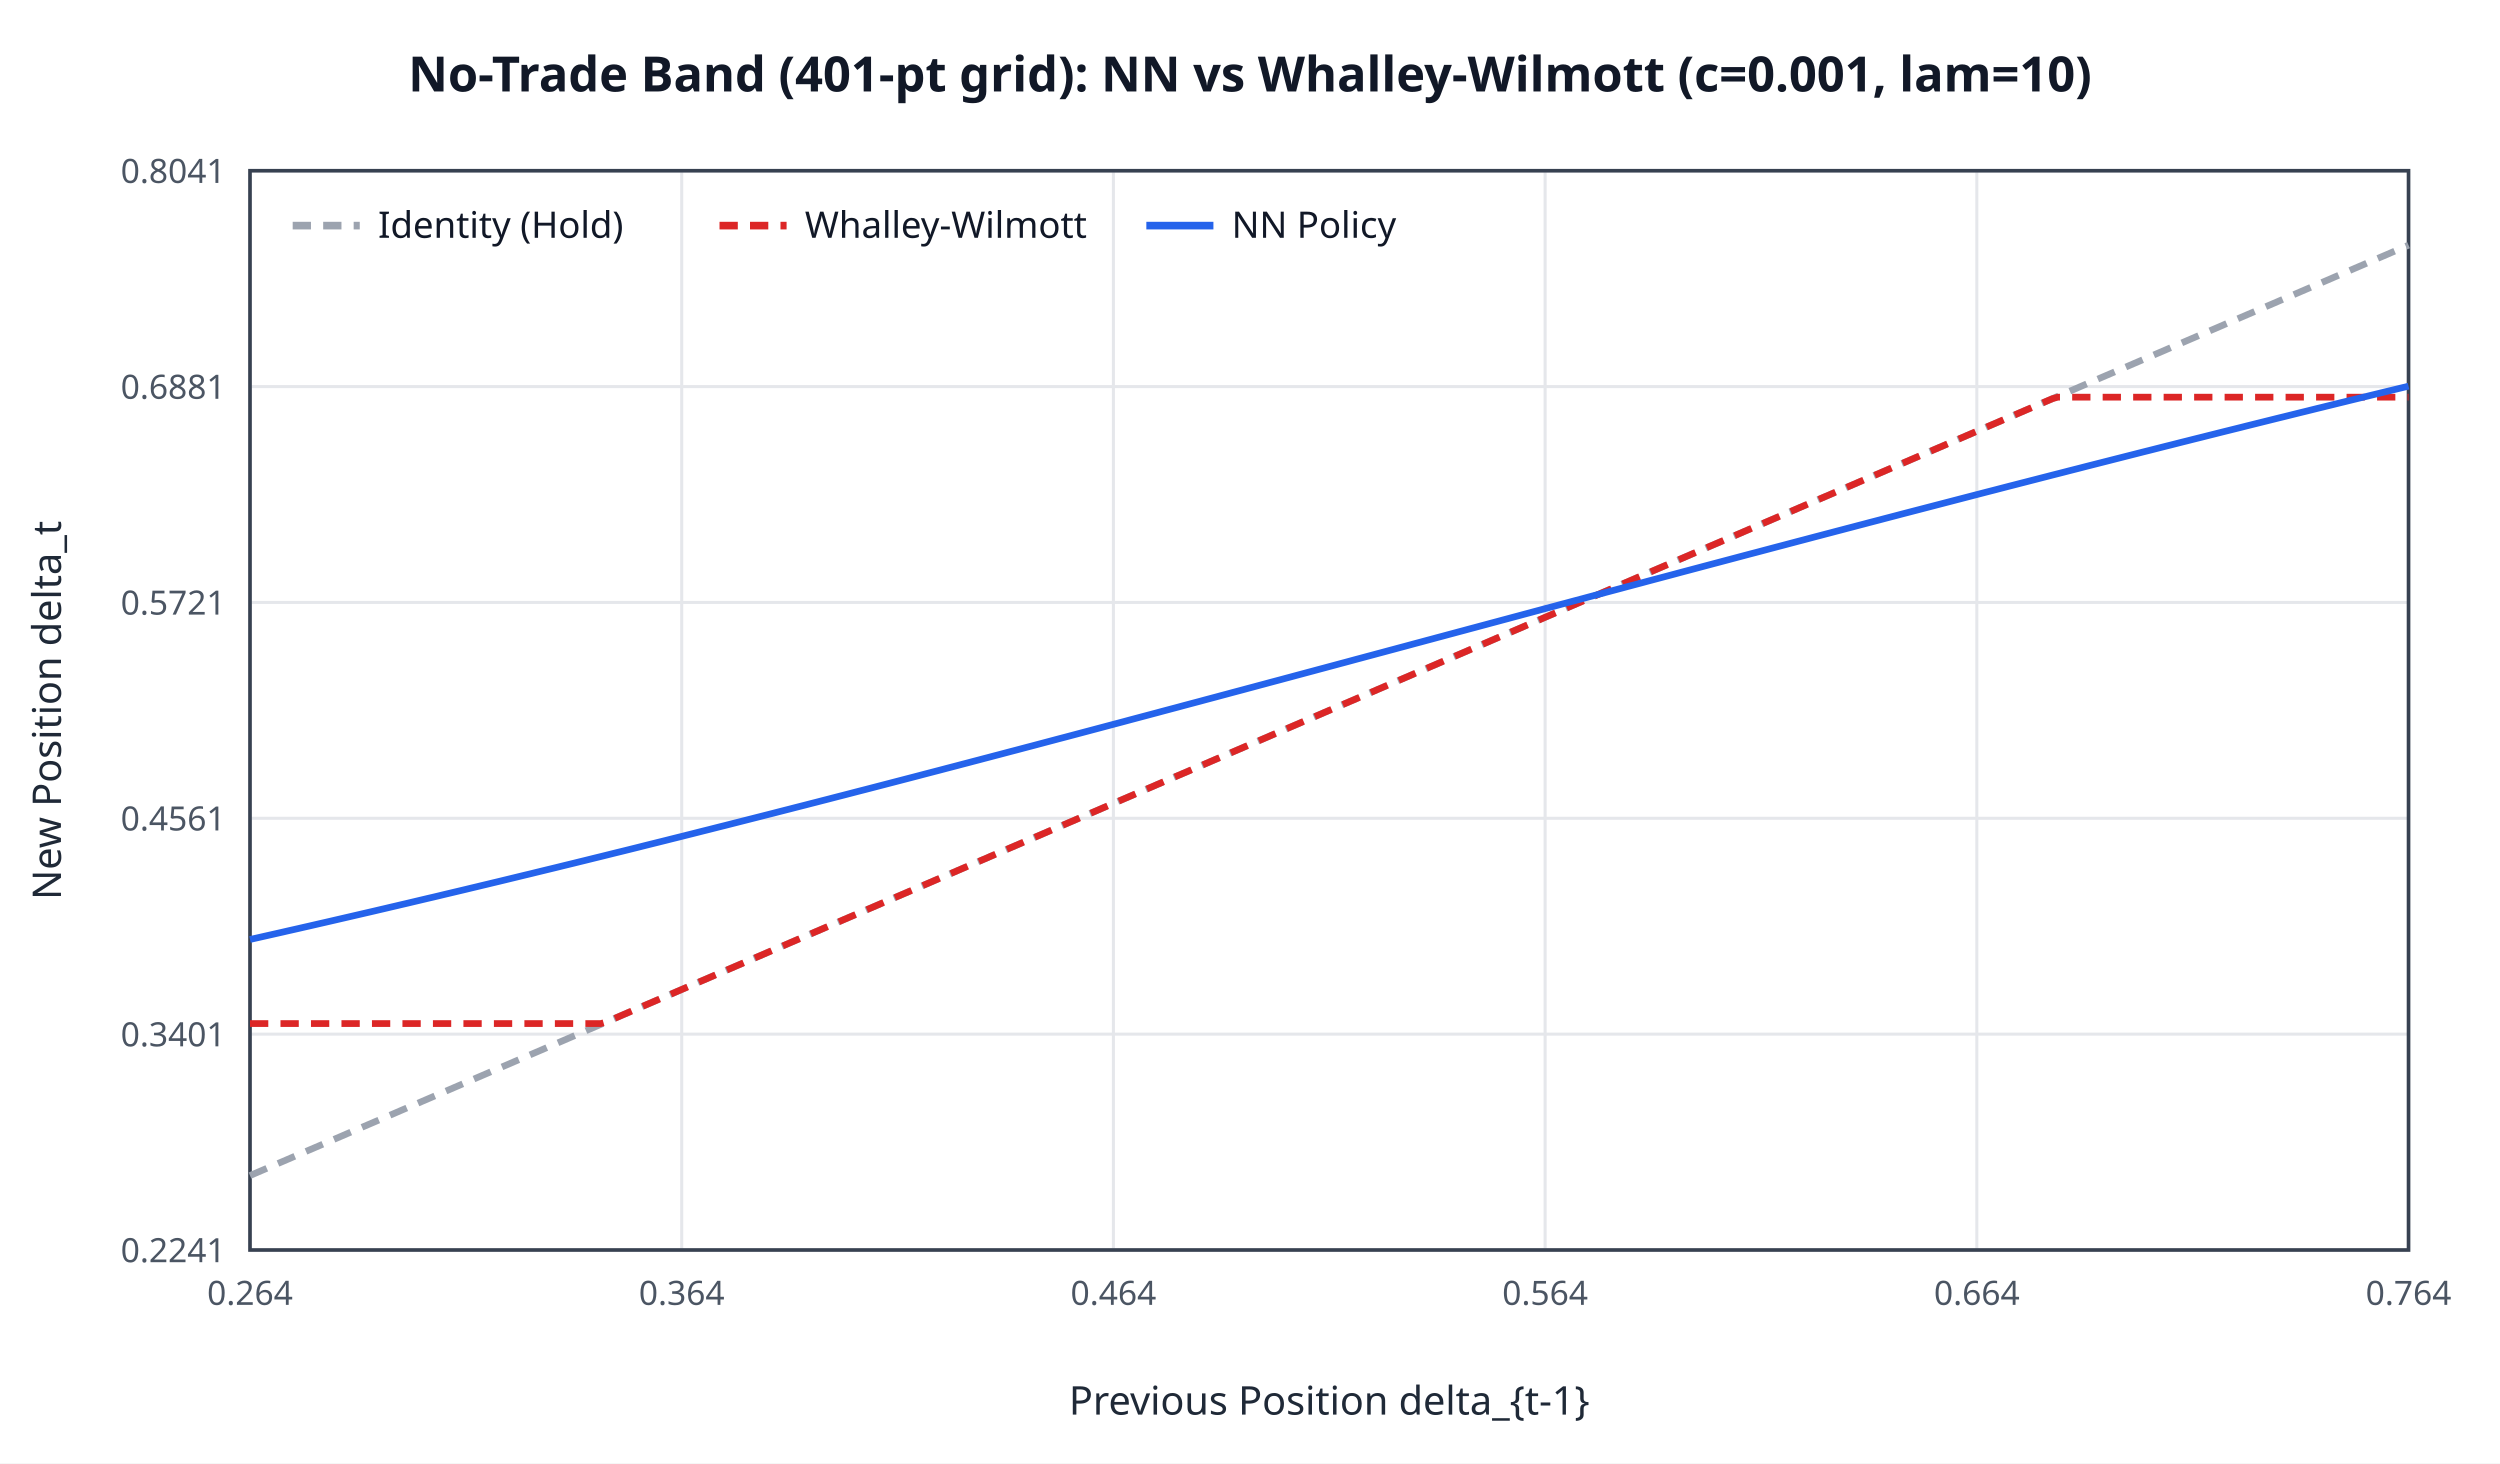
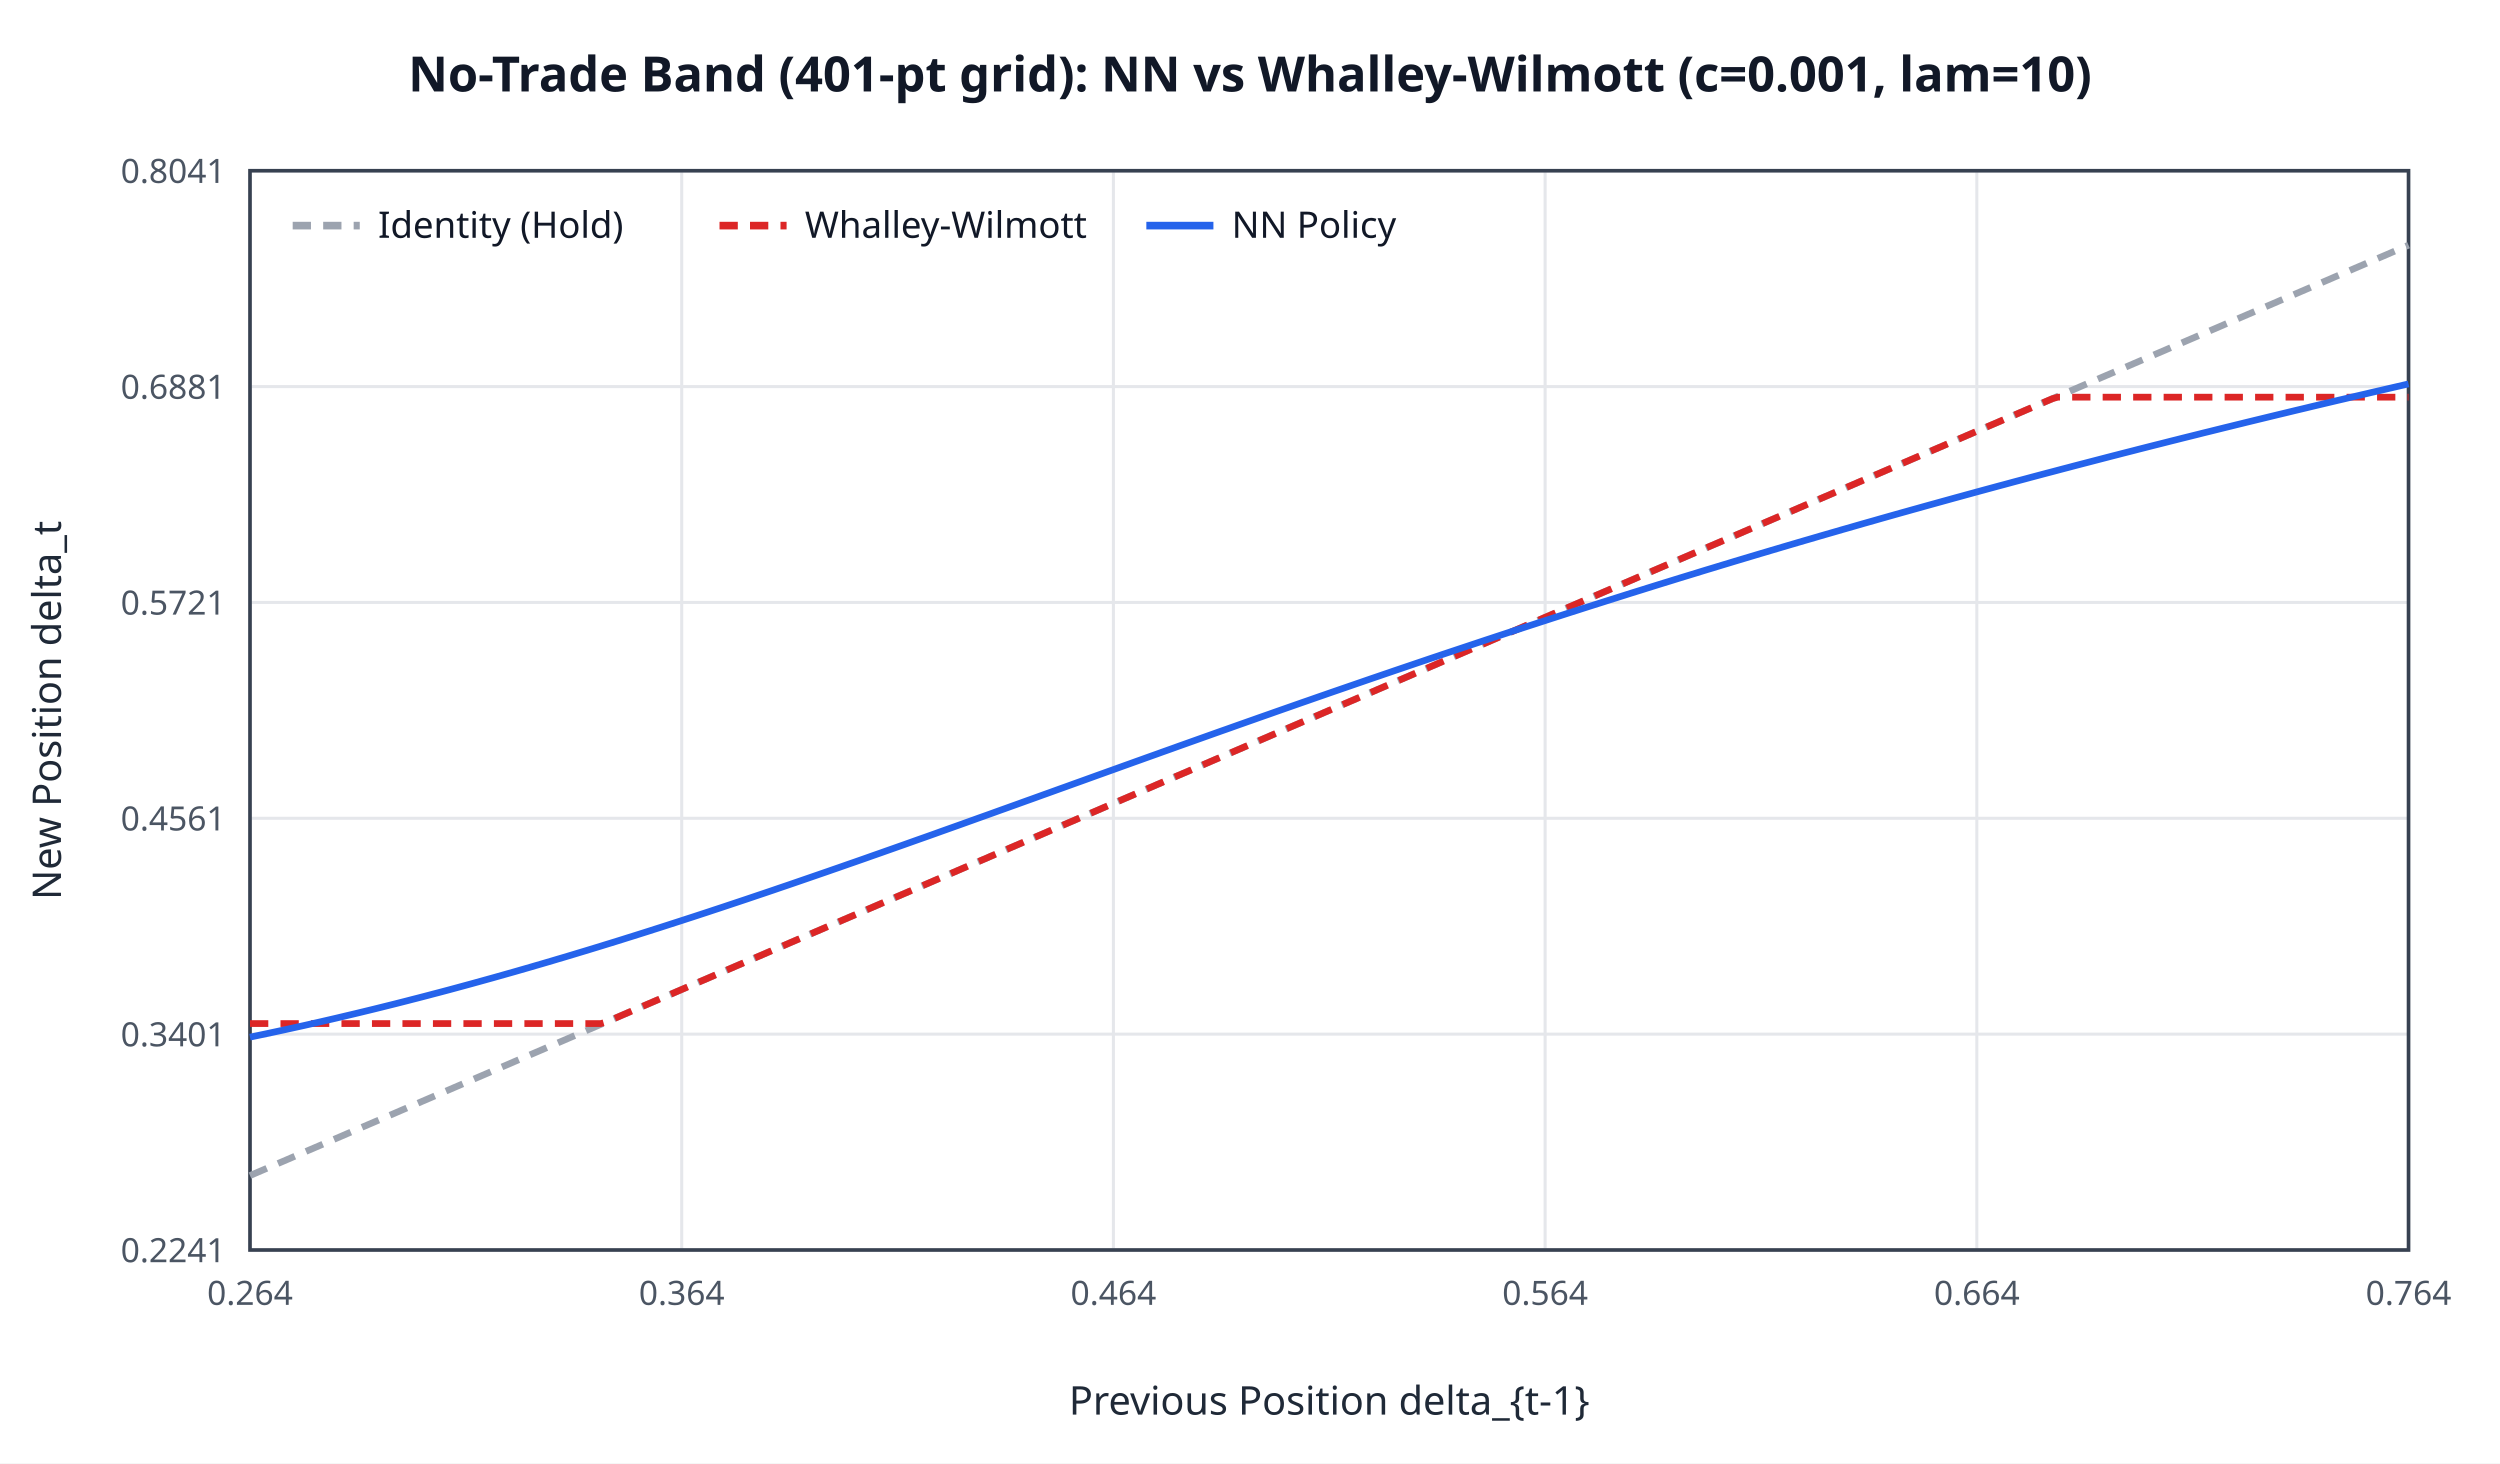
<svg xmlns="http://www.w3.org/2000/svg" width="820" height="480" viewBox="0 0 820 480">
  <rect width="820" height="480" fill="#ffffff" />
  <text x="410" y="30" text-anchor="middle" font-family="sans-serif" font-size="16" font-weight="bold" fill="#111827">No-Trade Band (401-pt grid): NN vs Whalley-Wilmott (c=0.001, lam=10)</text>
  <line x1="82" y1="410.0" x2="790.0" y2="410.0" stroke="#e5e7eb" stroke-width="1" />
  <text x="74.0" y="414.0" text-anchor="end" font-family="sans-serif" font-size="11" fill="#4b5563">0.2241</text>
  <line x1="82.0" y1="56" x2="82.0" y2="410.0" stroke="#e5e7eb" stroke-width="1" />
  <text x="82.0" y="428.0" text-anchor="middle" font-family="sans-serif" font-size="11" fill="#4b5563">0.264</text>
  <line x1="82" y1="339.2" x2="790.0" y2="339.2" stroke="#e5e7eb" stroke-width="1" />
  <text x="74.0" y="343.2" text-anchor="end" font-family="sans-serif" font-size="11" fill="#4b5563">0.3401</text>
  <line x1="223.6" y1="56" x2="223.6" y2="410.0" stroke="#e5e7eb" stroke-width="1" />
  <text x="223.6" y="428.0" text-anchor="middle" font-family="sans-serif" font-size="11" fill="#4b5563">0.364</text>
  <line x1="82" y1="268.4" x2="790.0" y2="268.4" stroke="#e5e7eb" stroke-width="1" />
  <text x="74.0" y="272.4" text-anchor="end" font-family="sans-serif" font-size="11" fill="#4b5563">0.4561</text>
  <line x1="365.2" y1="56" x2="365.2" y2="410.0" stroke="#e5e7eb" stroke-width="1" />
  <text x="365.2" y="428.0" text-anchor="middle" font-family="sans-serif" font-size="11" fill="#4b5563">0.464</text>
  <line x1="82" y1="197.6" x2="790.0" y2="197.6" stroke="#e5e7eb" stroke-width="1" />
  <text x="74.0" y="201.6" text-anchor="end" font-family="sans-serif" font-size="11" fill="#4b5563">0.5721</text>
  <line x1="506.8" y1="56" x2="506.8" y2="410.0" stroke="#e5e7eb" stroke-width="1" />
  <text x="506.8" y="428.0" text-anchor="middle" font-family="sans-serif" font-size="11" fill="#4b5563">0.564</text>
  <line x1="82" y1="126.8" x2="790.0" y2="126.8" stroke="#e5e7eb" stroke-width="1" />
  <text x="74.0" y="130.8" text-anchor="end" font-family="sans-serif" font-size="11" fill="#4b5563">0.6881</text>
  <line x1="648.4" y1="56" x2="648.4" y2="410.0" stroke="#e5e7eb" stroke-width="1" />
  <text x="648.4" y="428.0" text-anchor="middle" font-family="sans-serif" font-size="11" fill="#4b5563">0.664</text>
  <line x1="82" y1="56.0" x2="790.0" y2="56.0" stroke="#e5e7eb" stroke-width="1" />
  <text x="74.0" y="60.0" text-anchor="end" font-family="sans-serif" font-size="11" fill="#4b5563">0.8041</text>
  <line x1="790.0" y1="56" x2="790.0" y2="410.0" stroke="#e5e7eb" stroke-width="1" />
  <text x="790.0" y="428.0" text-anchor="middle" font-family="sans-serif" font-size="11" fill="#4b5563">0.764</text>
  <rect x="82" y="56" width="708" height="354" fill="none" stroke="#374151" stroke-width="1.2" />
  <text x="436.0" y="464.0" text-anchor="middle" font-family="sans-serif" font-size="13" fill="#1f2937">Previous Position delta_{t-1}</text>
  <text x="20" y="233.0" text-anchor="middle" font-family="sans-serif" font-size="13" fill="#1f2937" transform="rotate(-90 20 233.0)">New Position delta_t</text>
  <polyline fill="none" stroke="#9ca3af" stroke-width="2.2" stroke-dasharray="6,4" points="82.00,385.59 83.77,384.82 85.54,384.06 87.31,383.30 89.08,382.53 90.85,381.77 92.62,381.01 94.39,380.25 96.16,379.48 97.93,378.72 99.70,377.96 101.47,377.19 103.24,376.43 105.01,375.67 106.78,374.91 108.55,374.14 110.32,373.38 112.09,372.62 113.86,371.85 115.63,371.09 117.40,370.33 119.17,369.56 120.94,368.80 122.71,368.04 124.48,367.28 126.25,366.51 128.02,365.75 129.79,364.99 131.56,364.22 133.33,363.46 135.10,362.70 136.87,361.94 138.64,361.17 140.41,360.41 142.18,359.65 143.95,358.88 145.72,358.12 147.49,357.36 149.26,356.59 151.03,355.83 152.80,355.07 154.57,354.31 156.34,353.54 158.11,352.78 159.88,352.02 161.65,351.25 163.42,350.49 165.19,349.73 166.96,348.97 168.73,348.20 170.50,347.44 172.27,346.68 174.04,345.91 175.81,345.15 177.58,344.39 179.35,343.62 181.12,342.86 182.89,342.10 184.66,341.34 186.43,340.57 188.20,339.81 189.97,339.05 191.74,338.28 193.51,337.52 195.28,336.76 197.05,336.00 198.82,335.23 200.59,334.47 202.36,333.71 204.13,332.94 205.90,332.18 207.67,331.42 209.44,330.66 211.21,329.89 212.98,329.13 214.75,328.37 216.52,327.60 218.29,326.84 220.06,326.08 221.83,325.31 223.60,324.55 225.37,323.79 227.14,323.03 228.91,322.26 230.68,321.50 232.45,320.74 234.22,319.97 235.99,319.21 237.76,318.45 239.53,317.69 241.30,316.92 243.07,316.16 244.84,315.40 246.61,314.63 248.38,313.87 250.15,313.11 251.92,312.34 253.69,311.58 255.46,310.82 257.23,310.06 259.00,309.29 260.77,308.53 262.54,307.77 264.31,307.00 266.08,306.24 267.85,305.48 269.62,304.72 271.39,303.95 273.16,303.19 274.93,302.43 276.70,301.66 278.47,300.90 280.24,300.14 282.01,299.38 283.78,298.61 285.55,297.85 287.32,297.09 289.09,296.32 290.86,295.56 292.63,294.80 294.40,294.03 296.17,293.27 297.94,292.51 299.71,291.75 301.48,290.98 303.25,290.22 305.02,289.46 306.79,288.69 308.56,287.93 310.33,287.17 312.10,286.41 313.87,285.64 315.64,284.88 317.41,284.12 319.18,283.35 320.95,282.59 322.72,281.83 324.49,281.06 326.26,280.30 328.03,279.54 329.80,278.78 331.57,278.01 333.34,277.25 335.11,276.49 336.88,275.72 338.65,274.96 340.42,274.20 342.19,273.44 343.96,272.67 345.73,271.91 347.50,271.15 349.27,270.38 351.04,269.62 352.81,268.86 354.58,268.09 356.35,267.33 358.12,266.57 359.89,265.81 361.66,265.04 363.43,264.28 365.20,263.52 366.97,262.75 368.74,261.99 370.51,261.23 372.28,260.47 374.05,259.70 375.82,258.94 377.59,258.18 379.36,257.41 381.13,256.65 382.90,255.89 384.67,255.12 386.44,254.36 388.21,253.60 389.98,252.84 391.75,252.07 393.52,251.31 395.29,250.55 397.06,249.78 398.83,249.02 400.60,248.26 402.37,247.50 404.14,246.73 405.91,245.97 407.68,245.21 409.45,244.44 411.22,243.68 412.99,242.92 414.76,242.16 416.53,241.39 418.30,240.63 420.07,239.87 421.84,239.10 423.61,238.34 425.38,237.58 427.15,236.81 428.92,236.05 430.69,235.29 432.46,234.53 434.23,233.76 436.00,233.00 437.77,232.24 439.54,231.47 441.31,230.71 443.08,229.95 444.85,229.19 446.62,228.42 448.39,227.66 450.16,226.90 451.93,226.13 453.70,225.37 455.47,224.61 457.24,223.84 459.01,223.08 460.78,222.32 462.55,221.56 464.32,220.79 466.09,220.03 467.86,219.27 469.63,218.50 471.40,217.74 473.17,216.98 474.94,216.22 476.71,215.45 478.48,214.69 480.25,213.93 482.02,213.16 483.79,212.40 485.56,211.64 487.33,210.88 489.10,210.11 490.87,209.35 492.64,208.59 494.41,207.82 496.18,207.06 497.95,206.30 499.72,205.53 501.49,204.77 503.26,204.01 505.03,203.25 506.80,202.48 508.57,201.72 510.34,200.96 512.11,200.19 513.88,199.43 515.65,198.67 517.42,197.91 519.19,197.14 520.96,196.38 522.73,195.62 524.50,194.85 526.27,194.09 528.04,193.33 529.81,192.56 531.58,191.80 533.35,191.04 535.12,190.28 536.89,189.51 538.66,188.75 540.43,187.99 542.20,187.22 543.97,186.46 545.74,185.70 547.51,184.94 549.28,184.17 551.05,183.41 552.82,182.65 554.59,181.88 556.36,181.12 558.13,180.36 559.90,179.59 561.67,178.83 563.44,178.07 565.21,177.31 566.98,176.54 568.75,175.78 570.52,175.02 572.29,174.25 574.06,173.49 575.83,172.73 577.60,171.97 579.37,171.20 581.14,170.44 582.91,169.68 584.68,168.91 586.45,168.15 588.22,167.39 589.99,166.62 591.76,165.86 593.53,165.10 595.30,164.34 597.07,163.57 598.84,162.81 600.61,162.05 602.38,161.28 604.15,160.52 605.92,159.76 607.69,159.00 609.46,158.23 611.23,157.47 613.00,156.71 614.77,155.94 616.54,155.18 618.31,154.42 620.08,153.66 621.85,152.89 623.62,152.13 625.39,151.37 627.16,150.60 628.93,149.84 630.70,149.08 632.47,148.31 634.24,147.55 636.01,146.79 637.78,146.03 639.55,145.26 641.32,144.50 643.09,143.74 644.86,142.97 646.63,142.21 648.40,141.45 650.17,140.69 651.94,139.92 653.71,139.16 655.48,138.40 657.25,137.63 659.02,136.87 660.79,136.11 662.56,135.34 664.33,134.58 666.10,133.82 667.87,133.06 669.64,132.29 671.41,131.53 673.18,130.77 674.95,130.00 676.72,129.24 678.49,128.48 680.26,127.72 682.03,126.95 683.80,126.19 685.57,125.43 687.34,124.66 689.11,123.90 690.88,123.14 692.65,122.38 694.42,121.61 696.19,120.85 697.96,120.09 699.73,119.32 701.50,118.56 703.27,117.80 705.04,117.03 706.81,116.27 708.58,115.51 710.35,114.75 712.12,113.98 713.89,113.22 715.66,112.46 717.43,111.69 719.20,110.93 720.97,110.17 722.74,109.41 724.51,108.64 726.28,107.88 728.05,107.12 729.82,106.35 731.59,105.59 733.36,104.83 735.13,104.06 736.90,103.30 738.67,102.54 740.44,101.78 742.21,101.01 743.98,100.25 745.75,99.49 747.52,98.72 749.29,97.96 751.06,97.20 752.83,96.44 754.60,95.67 756.37,94.91 758.14,94.15 759.91,93.38 761.68,92.62 763.45,91.86 765.22,91.09 766.99,90.33 768.76,89.57 770.53,88.81 772.30,88.04 774.07,87.28 775.84,86.52 777.61,85.75 779.38,84.99 781.15,84.23 782.92,83.47 784.69,82.70 786.46,81.94 788.23,81.18 790.00,80.41 " />
  <polyline fill="none" stroke="#dc2626" stroke-width="2.2" stroke-dasharray="6,4" points="82.00,335.73 83.77,335.73 85.54,335.73 87.31,335.73 89.08,335.73 90.85,335.73 92.62,335.73 94.39,335.73 96.16,335.73 97.93,335.73 99.70,335.73 101.47,335.73 103.24,335.73 105.01,335.73 106.78,335.73 108.55,335.73 110.32,335.73 112.09,335.73 113.86,335.73 115.63,335.73 117.40,335.73 119.17,335.73 120.94,335.73 122.71,335.73 124.48,335.73 126.25,335.73 128.02,335.73 129.79,335.73 131.56,335.73 133.33,335.73 135.10,335.73 136.87,335.73 138.64,335.73 140.41,335.73 142.18,335.73 143.95,335.73 145.72,335.73 147.49,335.73 149.26,335.73 151.03,335.73 152.80,335.73 154.57,335.73 156.34,335.73 158.11,335.73 159.88,335.73 161.65,335.73 163.42,335.73 165.19,335.73 166.96,335.73 168.73,335.73 170.50,335.73 172.27,335.73 174.04,335.73 175.81,335.73 177.58,335.73 179.35,335.73 181.12,335.73 182.89,335.73 184.66,335.73 186.43,335.73 188.20,335.73 189.97,335.73 191.74,335.73 193.51,335.73 195.28,335.73 197.05,335.73 198.82,335.23 200.59,334.47 202.36,333.71 204.13,332.94 205.90,332.18 207.67,331.42 209.44,330.66 211.21,329.89 212.98,329.13 214.75,328.37 216.52,327.60 218.29,326.84 220.06,326.08 221.83,325.31 223.60,324.55 225.37,323.79 227.14,323.03 228.91,322.26 230.68,321.50 232.45,320.74 234.22,319.97 235.99,319.21 237.76,318.45 239.53,317.69 241.30,316.92 243.07,316.16 244.84,315.40 246.61,314.63 248.38,313.87 250.15,313.11 251.92,312.34 253.69,311.58 255.46,310.82 257.23,310.06 259.00,309.29 260.77,308.53 262.54,307.77 264.31,307.00 266.08,306.24 267.85,305.48 269.62,304.72 271.39,303.95 273.16,303.19 274.93,302.43 276.70,301.66 278.47,300.90 280.24,300.14 282.01,299.38 283.78,298.61 285.55,297.85 287.32,297.09 289.09,296.32 290.86,295.56 292.63,294.80 294.40,294.03 296.17,293.27 297.94,292.51 299.71,291.75 301.48,290.98 303.25,290.22 305.02,289.46 306.79,288.69 308.56,287.93 310.33,287.17 312.10,286.41 313.87,285.64 315.64,284.88 317.41,284.12 319.18,283.35 320.95,282.59 322.72,281.83 324.49,281.06 326.26,280.30 328.03,279.54 329.80,278.78 331.57,278.01 333.34,277.25 335.11,276.49 336.88,275.72 338.65,274.96 340.42,274.20 342.19,273.44 343.96,272.67 345.73,271.91 347.50,271.15 349.27,270.38 351.04,269.62 352.81,268.86 354.58,268.09 356.35,267.33 358.12,266.57 359.89,265.81 361.66,265.04 363.43,264.28 365.20,263.52 366.97,262.75 368.74,261.99 370.51,261.23 372.28,260.47 374.05,259.70 375.82,258.94 377.59,258.18 379.36,257.41 381.13,256.65 382.90,255.89 384.67,255.12 386.44,254.36 388.21,253.60 389.98,252.84 391.75,252.07 393.52,251.31 395.29,250.55 397.06,249.78 398.83,249.02 400.60,248.26 402.37,247.50 404.14,246.73 405.91,245.97 407.68,245.21 409.45,244.44 411.22,243.68 412.99,242.92 414.76,242.16 416.53,241.39 418.30,240.63 420.07,239.87 421.84,239.10 423.61,238.34 425.38,237.58 427.15,236.81 428.92,236.05 430.69,235.29 432.46,234.53 434.23,233.76 436.00,233.00 437.77,232.24 439.54,231.47 441.31,230.71 443.08,229.95 444.85,229.19 446.62,228.42 448.39,227.66 450.16,226.90 451.93,226.13 453.70,225.37 455.47,224.61 457.24,223.84 459.01,223.08 460.78,222.32 462.55,221.56 464.32,220.79 466.09,220.03 467.86,219.27 469.63,218.50 471.40,217.74 473.17,216.98 474.94,216.22 476.71,215.45 478.48,214.69 480.25,213.93 482.02,213.16 483.79,212.40 485.56,211.64 487.33,210.88 489.10,210.11 490.87,209.35 492.64,208.59 494.41,207.82 496.18,207.06 497.95,206.30 499.72,205.53 501.49,204.77 503.26,204.01 505.03,203.25 506.80,202.48 508.57,201.72 510.34,200.96 512.11,200.19 513.88,199.43 515.65,198.67 517.42,197.91 519.19,197.14 520.96,196.38 522.73,195.62 524.50,194.85 526.27,194.09 528.04,193.33 529.81,192.56 531.58,191.80 533.35,191.04 535.12,190.28 536.89,189.51 538.66,188.75 540.43,187.99 542.20,187.22 543.97,186.46 545.74,185.70 547.51,184.94 549.28,184.17 551.05,183.41 552.82,182.65 554.59,181.88 556.36,181.12 558.13,180.36 559.90,179.59 561.67,178.83 563.44,178.07 565.21,177.31 566.98,176.54 568.75,175.78 570.52,175.02 572.29,174.25 574.06,173.49 575.83,172.73 577.60,171.97 579.37,171.20 581.14,170.44 582.91,169.68 584.68,168.91 586.45,168.15 588.22,167.39 589.99,166.62 591.76,165.86 593.53,165.10 595.30,164.34 597.07,163.57 598.84,162.81 600.61,162.05 602.38,161.28 604.15,160.52 605.92,159.76 607.69,159.00 609.46,158.23 611.23,157.47 613.00,156.71 614.77,155.94 616.54,155.18 618.31,154.42 620.08,153.66 621.85,152.89 623.62,152.13 625.39,151.37 627.16,150.60 628.93,149.84 630.70,149.08 632.47,148.31 634.24,147.55 636.01,146.79 637.78,146.03 639.55,145.26 641.32,144.50 643.09,143.74 644.86,142.97 646.63,142.21 648.40,141.45 650.17,140.69 651.94,139.92 653.71,139.16 655.48,138.40 657.25,137.63 659.02,136.87 660.79,136.11 662.56,135.34 664.33,134.58 666.10,133.82 667.87,133.06 669.64,132.29 671.41,131.53 673.18,130.77 674.95,130.27 676.72,130.27 678.49,130.27 680.26,130.27 682.03,130.27 683.80,130.27 685.57,130.27 687.34,130.27 689.11,130.27 690.88,130.27 692.65,130.27 694.42,130.27 696.19,130.27 697.96,130.27 699.73,130.27 701.50,130.27 703.27,130.27 705.04,130.27 706.81,130.27 708.58,130.27 710.35,130.27 712.12,130.27 713.89,130.27 715.66,130.27 717.43,130.27 719.20,130.27 720.97,130.27 722.74,130.27 724.51,130.27 726.28,130.27 728.05,130.27 729.82,130.27 731.59,130.27 733.36,130.27 735.13,130.27 736.90,130.27 738.67,130.27 740.44,130.27 742.21,130.27 743.98,130.27 745.75,130.27 747.52,130.27 749.29,130.27 751.06,130.27 752.83,130.27 754.60,130.27 756.37,130.27 758.14,130.27 759.91,130.27 761.68,130.27 763.45,130.27 765.22,130.27 766.99,130.27 768.76,130.27 770.53,130.27 772.30,130.27 774.07,130.27 775.84,130.27 777.61,130.27 779.38,130.27 781.15,130.27 782.92,130.27 784.69,130.27 786.46,130.27 788.23,130.27 790.00,130.27 " />
-   <polyline fill="none" stroke="#2563eb" stroke-width="2.2" points="82.00,308.15 83.77,307.75 85.54,307.35 87.31,306.95 89.08,306.55 90.85,306.15 92.62,305.75 94.39,305.34 96.16,304.94 97.93,304.54 99.70,304.13 101.47,303.73 103.24,303.32 105.01,302.91 106.78,302.51 108.55,302.10 110.32,301.69 112.09,301.28 113.86,300.87 115.63,300.46 117.40,300.05 119.17,299.64 120.94,299.23 122.71,298.82 124.48,298.40 126.25,297.99 128.02,297.57 129.79,297.16 131.56,296.74 133.33,296.33 135.10,295.91 136.87,295.49 138.64,295.07 140.41,294.65 142.18,294.24 143.95,293.82 145.72,293.39 147.49,292.97 149.26,292.55 151.03,292.13 152.80,291.71 154.57,291.28 156.34,290.86 158.11,290.43 159.88,290.01 161.65,289.58 163.42,289.16 165.19,288.73 166.96,288.30 168.73,287.87 170.50,287.44 172.27,287.01 174.04,286.59 175.81,286.15 177.58,285.72 179.35,285.29 181.12,284.86 182.89,284.43 184.66,283.99 186.43,283.56 188.20,283.13 189.97,282.69 191.74,282.26 193.51,281.82 195.28,281.38 197.05,280.95 198.82,280.51 200.59,280.07 202.36,279.63 204.13,279.20 205.90,278.76 207.67,278.32 209.44,277.88 211.21,277.43 212.98,276.99 214.75,276.55 216.52,276.11 218.29,275.67 220.06,275.22 221.83,274.78 223.60,274.34 225.37,273.89 227.14,273.45 228.91,273.00 230.68,272.55 232.45,272.11 234.22,271.66 235.99,271.21 237.76,270.77 239.53,270.32 241.30,269.87 243.07,269.42 244.84,268.97 246.61,268.52 248.38,268.07 250.15,267.62 251.92,267.17 253.69,266.72 255.46,266.26 257.23,265.81 259.00,265.36 260.77,264.90 262.54,264.45 264.31,264.00 266.08,263.54 267.85,263.09 269.62,262.63 271.39,262.18 273.16,261.72 274.93,261.26 276.70,260.81 278.47,260.35 280.24,259.89 282.01,259.43 283.78,258.98 285.55,258.52 287.32,258.06 289.09,257.60 290.86,257.14 292.63,256.68 294.40,256.22 296.17,255.76 297.94,255.30 299.71,254.84 301.48,254.38 303.25,253.91 305.02,253.45 306.79,252.99 308.56,252.53 310.33,252.06 312.10,251.60 313.87,251.14 315.64,250.67 317.41,250.21 319.18,249.74 320.95,249.28 322.72,248.81 324.49,248.35 326.26,247.88 328.03,247.42 329.80,246.95 331.57,246.48 333.34,246.02 335.11,245.55 336.88,245.08 338.65,244.62 340.42,244.15 342.19,243.68 343.96,243.21 345.73,242.74 347.50,242.27 349.27,241.81 351.04,241.34 352.81,240.87 354.58,240.40 356.35,239.93 358.12,239.46 359.89,238.99 361.66,238.52 363.43,238.05 365.20,237.58 366.97,237.11 368.74,236.64 370.51,236.16 372.28,235.69 374.05,235.22 375.82,234.75 377.59,234.28 379.36,233.81 381.13,233.33 382.90,232.86 384.67,232.39 386.44,231.92 388.21,231.44 389.98,230.97 391.75,230.50 393.52,230.03 395.29,229.55 397.06,229.08 398.83,228.61 400.60,228.13 402.37,227.66 404.14,227.18 405.91,226.71 407.68,226.24 409.45,225.76 411.22,225.29 412.99,224.81 414.76,224.34 416.53,223.86 418.30,223.39 420.07,222.92 421.84,222.44 423.61,221.97 425.38,221.49 427.15,221.02 428.92,220.54 430.69,220.07 432.46,219.59 434.23,219.12 436.00,218.64 437.77,218.17 439.54,217.69 441.31,217.22 443.08,216.74 444.85,216.26 446.62,215.79 448.39,215.31 450.16,214.84 451.93,214.36 453.70,213.89 455.47,213.41 457.24,212.94 459.01,212.46 460.78,211.99 462.55,211.51 464.32,211.03 466.09,210.56 467.86,210.08 469.63,209.61 471.40,209.13 473.17,208.66 474.94,208.18 476.71,207.71 478.48,207.23 480.25,206.76 482.02,206.28 483.79,205.81 485.56,205.33 487.33,204.86 489.10,204.38 490.87,203.91 492.64,203.43 494.41,202.96 496.18,202.48 497.95,202.01 499.72,201.53 501.49,201.06 503.26,200.58 505.03,200.11 506.80,199.63 508.57,199.16 510.34,198.69 512.11,198.21 513.88,197.74 515.65,197.26 517.42,196.79 519.19,196.32 520.96,195.84 522.73,195.37 524.50,194.90 526.27,194.42 528.04,193.95 529.81,193.48 531.58,193.01 533.35,192.53 535.12,192.06 536.89,191.59 538.66,191.12 540.43,190.64 542.20,190.17 543.97,189.70 545.74,189.23 547.51,188.76 549.28,188.29 551.05,187.81 552.82,187.34 554.59,186.87 556.36,186.40 558.13,185.93 559.90,185.46 561.67,184.99 563.44,184.52 565.21,184.05 566.98,183.58 568.75,183.11 570.52,182.64 572.29,182.17 574.06,181.70 575.83,181.24 577.60,180.77 579.37,180.30 581.14,179.83 582.91,179.36 584.68,178.90 586.45,178.43 588.22,177.96 589.99,177.49 591.76,177.03 593.53,176.56 595.30,176.09 597.07,175.63 598.84,175.16 600.61,174.70 602.38,174.23 604.15,173.77 605.92,173.30 607.69,172.84 609.46,172.37 611.23,171.91 613.00,171.44 614.77,170.98 616.54,170.52 618.31,170.05 620.08,169.59 621.85,169.13 623.62,168.66 625.39,168.20 627.16,167.74 628.93,167.28 630.70,166.82 632.47,166.36 634.24,165.90 636.01,165.44 637.78,164.98 639.55,164.52 641.32,164.06 643.09,163.60 644.86,163.14 646.63,162.68 648.40,162.22 650.17,161.76 651.94,161.30 653.71,160.85 655.48,160.39 657.25,159.93 659.02,159.47 660.79,159.02 662.56,158.56 664.33,158.11 666.10,157.65 667.87,157.20 669.64,156.74 671.41,156.29 673.18,155.83 674.95,155.38 676.72,154.93 678.49,154.47 680.26,154.02 682.03,153.57 683.80,153.11 685.57,152.66 687.34,152.21 689.11,151.76 690.88,151.31 692.65,150.86 694.42,150.41 696.19,149.96 697.96,149.51 699.73,149.06 701.50,148.61 703.27,148.16 705.04,147.72 706.81,147.27 708.58,146.82 710.35,146.37 712.12,145.93 713.89,145.48 715.66,145.03 717.43,144.59 719.20,144.14 720.97,143.70 722.74,143.26 724.51,142.81 726.28,142.37 728.05,141.92 729.82,141.48 731.59,141.04 733.36,140.60 735.13,140.16 736.90,139.71 738.67,139.27 740.44,138.83 742.21,138.39 743.98,137.95 745.75,137.51 747.52,137.07 749.29,136.64 751.06,136.20 752.83,135.76 754.60,135.32 756.37,134.89 758.14,134.45 759.91,134.01 761.68,133.58 763.45,133.14 765.22,132.71 766.99,132.27 768.76,131.84 770.53,131.40 772.30,130.97 774.07,130.54 775.84,130.11 777.61,129.67 779.38,129.24 781.15,128.81 782.92,128.38 784.69,127.95 786.46,127.52 788.23,127.09 790.00,126.66 " />
+   <polyline fill="none" stroke="#2563eb" stroke-width="2.2" points="82.00,340.18 83.77,339.81 85.54,339.44 87.31,339.07 89.08,338.69 90.85,338.31 92.62,337.93 94.39,337.54 96.16,337.15 97.93,336.76 99.70,336.37 101.47,335.97 103.24,335.57 105.01,335.17 106.78,334.76 108.55,334.35 110.32,333.94 112.09,333.52 113.86,333.10 115.63,332.68 117.40,332.26 119.17,331.83 120.94,331.40 122.71,330.97 124.48,330.53 126.25,330.09 128.02,329.65 129.79,329.21 131.56,328.76 133.33,328.31 135.10,327.85 136.87,327.40 138.64,326.94 140.41,326.48 142.18,326.01 143.95,325.55 145.72,325.08 147.49,324.61 149.26,324.13 151.03,323.65 152.80,323.17 154.57,322.69 156.34,322.20 158.11,321.71 159.88,321.22 161.65,320.73 163.42,320.23 165.19,319.73 166.96,319.23 168.73,318.73 170.50,318.22 172.27,317.71 174.04,317.20 175.81,316.68 177.58,316.17 179.35,315.65 181.12,315.13 182.89,314.60 184.66,314.08 186.43,313.55 188.20,313.02 189.97,312.48 191.74,311.95 193.51,311.41 195.28,310.87 197.05,310.33 198.82,309.78 200.59,309.24 202.36,308.69 204.13,308.14 205.90,307.58 207.67,307.03 209.44,306.47 211.21,305.91 212.98,305.35 214.75,304.78 216.52,304.22 218.29,303.65 220.06,303.08 221.83,302.51 223.60,301.94 225.37,301.36 227.14,300.79 228.91,300.21 230.68,299.63 232.45,299.05 234.22,298.46 235.99,297.88 237.76,297.29 239.53,296.70 241.30,296.11 243.07,295.52 244.84,294.93 246.61,294.33 248.38,293.73 250.15,293.14 251.92,292.54 253.69,291.94 255.46,291.33 257.23,290.73 259.00,290.13 260.77,289.52 262.54,288.91 264.31,288.30 266.08,287.69 267.85,287.08 269.62,286.47 271.39,285.86 273.16,285.24 274.93,284.63 276.70,284.01 278.47,283.39 280.24,282.78 282.01,282.16 283.78,281.54 285.55,280.91 287.32,280.29 289.09,279.67 290.86,279.04 292.63,278.42 294.40,277.79 296.17,277.17 297.94,276.54 299.71,275.91 301.48,275.28 303.25,274.66 305.02,274.03 306.79,273.40 308.56,272.76 310.33,272.13 312.10,271.50 313.87,270.87 315.64,270.24 317.41,269.60 319.18,268.97 320.95,268.33 322.72,267.70 324.49,267.07 326.26,266.43 328.03,265.79 329.80,265.16 331.57,264.52 333.34,263.89 335.11,263.25 336.88,262.61 338.65,261.98 340.42,261.34 342.19,260.70 343.96,260.07 345.73,259.43 347.50,258.79 349.27,258.16 351.04,257.52 352.81,256.88 354.58,256.25 356.35,255.61 358.12,254.97 359.89,254.33 361.66,253.70 363.43,253.06 365.20,252.43 366.97,251.79 368.74,251.15 370.51,250.52 372.28,249.88 374.05,249.25 375.82,248.61 377.59,247.98 379.36,247.35 381.13,246.71 382.90,246.08 384.67,245.45 386.44,244.81 388.21,244.18 389.98,243.55 391.75,242.92 393.52,242.29 395.29,241.66 397.06,241.03 398.83,240.40 400.60,239.77 402.37,239.15 404.14,238.52 405.91,237.89 407.68,237.27 409.45,236.64 411.22,236.02 412.99,235.39 414.76,234.77 416.53,234.15 418.30,233.52 420.07,232.90 421.84,232.28 423.61,231.66 425.38,231.04 427.15,230.42 428.92,229.81 430.69,229.19 432.46,228.57 434.23,227.96 436.00,227.34 437.77,226.73 439.54,226.12 441.31,225.51 443.08,224.90 444.85,224.29 446.62,223.68 448.39,223.07 450.16,222.46 451.93,221.86 453.70,221.25 455.47,220.65 457.24,220.04 459.01,219.44 460.78,218.84 462.55,218.24 464.32,217.64 466.09,217.04 467.86,216.44 469.63,215.84 471.40,215.25 473.17,214.65 474.94,214.06 476.71,213.47 478.48,212.88 480.25,212.29 482.02,211.70 483.79,211.11 485.56,210.52 487.33,209.93 489.10,209.35 490.87,208.76 492.64,208.18 494.41,207.60 496.18,207.02 497.95,206.44 499.72,205.86 501.49,205.28 503.26,204.71 505.03,204.13 506.80,203.56 508.57,202.98 510.34,202.41 512.11,201.84 513.88,201.27 515.65,200.70 517.42,200.14 519.19,199.57 520.96,199.00 522.73,198.44 524.50,197.88 526.27,197.32 528.04,196.76 529.81,196.20 531.58,195.64 533.35,195.08 535.12,194.52 536.89,193.97 538.66,193.42 540.43,192.86 542.20,192.31 543.97,191.76 545.74,191.21 547.51,190.67 549.28,190.12 551.05,189.57 552.82,189.03 554.59,188.49 556.36,187.95 558.13,187.40 559.90,186.86 561.67,186.33 563.44,185.79 565.21,185.25 566.98,184.72 568.75,184.18 570.52,183.65 572.29,183.12 574.06,182.59 575.83,182.06 577.60,181.53 579.37,181.01 581.14,180.48 582.91,179.96 584.68,179.43 586.45,178.91 588.22,178.39 589.99,177.87 591.76,177.35 593.53,176.84 595.30,176.32 597.07,175.80 598.84,175.29 600.61,174.78 602.38,174.27 604.15,173.75 605.92,173.25 607.69,172.74 609.46,172.23 611.23,171.72 613.00,171.22 614.77,170.72 616.54,170.21 618.31,169.71 620.08,169.21 621.85,168.71 623.62,168.21 625.39,167.72 627.16,167.22 628.93,166.73 630.70,166.23 632.47,165.74 634.24,165.25 636.01,164.76 637.78,164.27 639.55,163.78 641.32,163.29 643.09,162.81 644.86,162.32 646.63,161.84 648.40,161.35 650.17,160.87 651.94,160.39 653.71,159.91 655.48,159.43 657.25,158.96 659.02,158.48 660.79,158.00 662.56,157.53 664.33,157.06 666.10,156.58 667.87,156.11 669.64,155.64 671.41,155.17 673.18,154.71 674.95,154.24 676.72,153.77 678.49,153.31 680.26,152.84 682.03,152.38 683.80,151.92 685.57,151.46 687.34,151.00 689.11,150.54 690.88,150.08 692.65,149.62 694.42,149.17 696.19,148.71 697.96,148.26 699.73,147.81 701.50,147.35 703.27,146.90 705.04,146.45 706.81,146.00 708.58,145.56 710.35,145.11 712.12,144.66 713.89,144.22 715.66,143.77 717.43,143.33 719.20,142.89 720.97,142.45 722.74,142.00 724.51,141.57 726.28,141.13 728.05,140.69 729.82,140.25 731.59,139.82 733.36,139.38 735.13,138.95 736.90,138.51 738.67,138.08 740.44,137.65 742.21,137.22 743.98,136.79 745.75,136.36 747.52,135.93 749.29,135.51 751.06,135.08 752.83,134.65 754.60,134.23 756.37,133.81 758.14,133.38 759.91,132.96 761.68,132.54 763.45,132.12 765.22,131.70 766.99,131.28 768.76,130.87 770.53,130.45 772.30,130.03 774.07,129.62 775.84,129.21 777.61,128.79 779.38,128.38 781.15,127.97 782.92,127.56 784.69,127.15 786.46,126.74 788.23,126.33 790.00,125.92 " />
  <line x1="96.0" y1="74.0" x2="118.0" y2="74.0" stroke="#9ca3af" stroke-width="2.5" stroke-dasharray="6,4" />
  <text x="124.0" y="78.0" font-family="sans-serif" font-size="12" fill="#111827">Identity (Hold)</text>
  <line x1="236.0" y1="74.0" x2="258.0" y2="74.0" stroke="#dc2626" stroke-width="2.5" stroke-dasharray="6,4" />
  <text x="264.0" y="78.0" font-family="sans-serif" font-size="12" fill="#111827">Whalley-Wilmott</text>
  <line x1="376.0" y1="74.0" x2="398.0" y2="74.0" stroke="#2563eb" stroke-width="2.5" />
  <text x="404.0" y="78.0" font-family="sans-serif" font-size="12" fill="#111827">NN Policy</text>
</svg>
